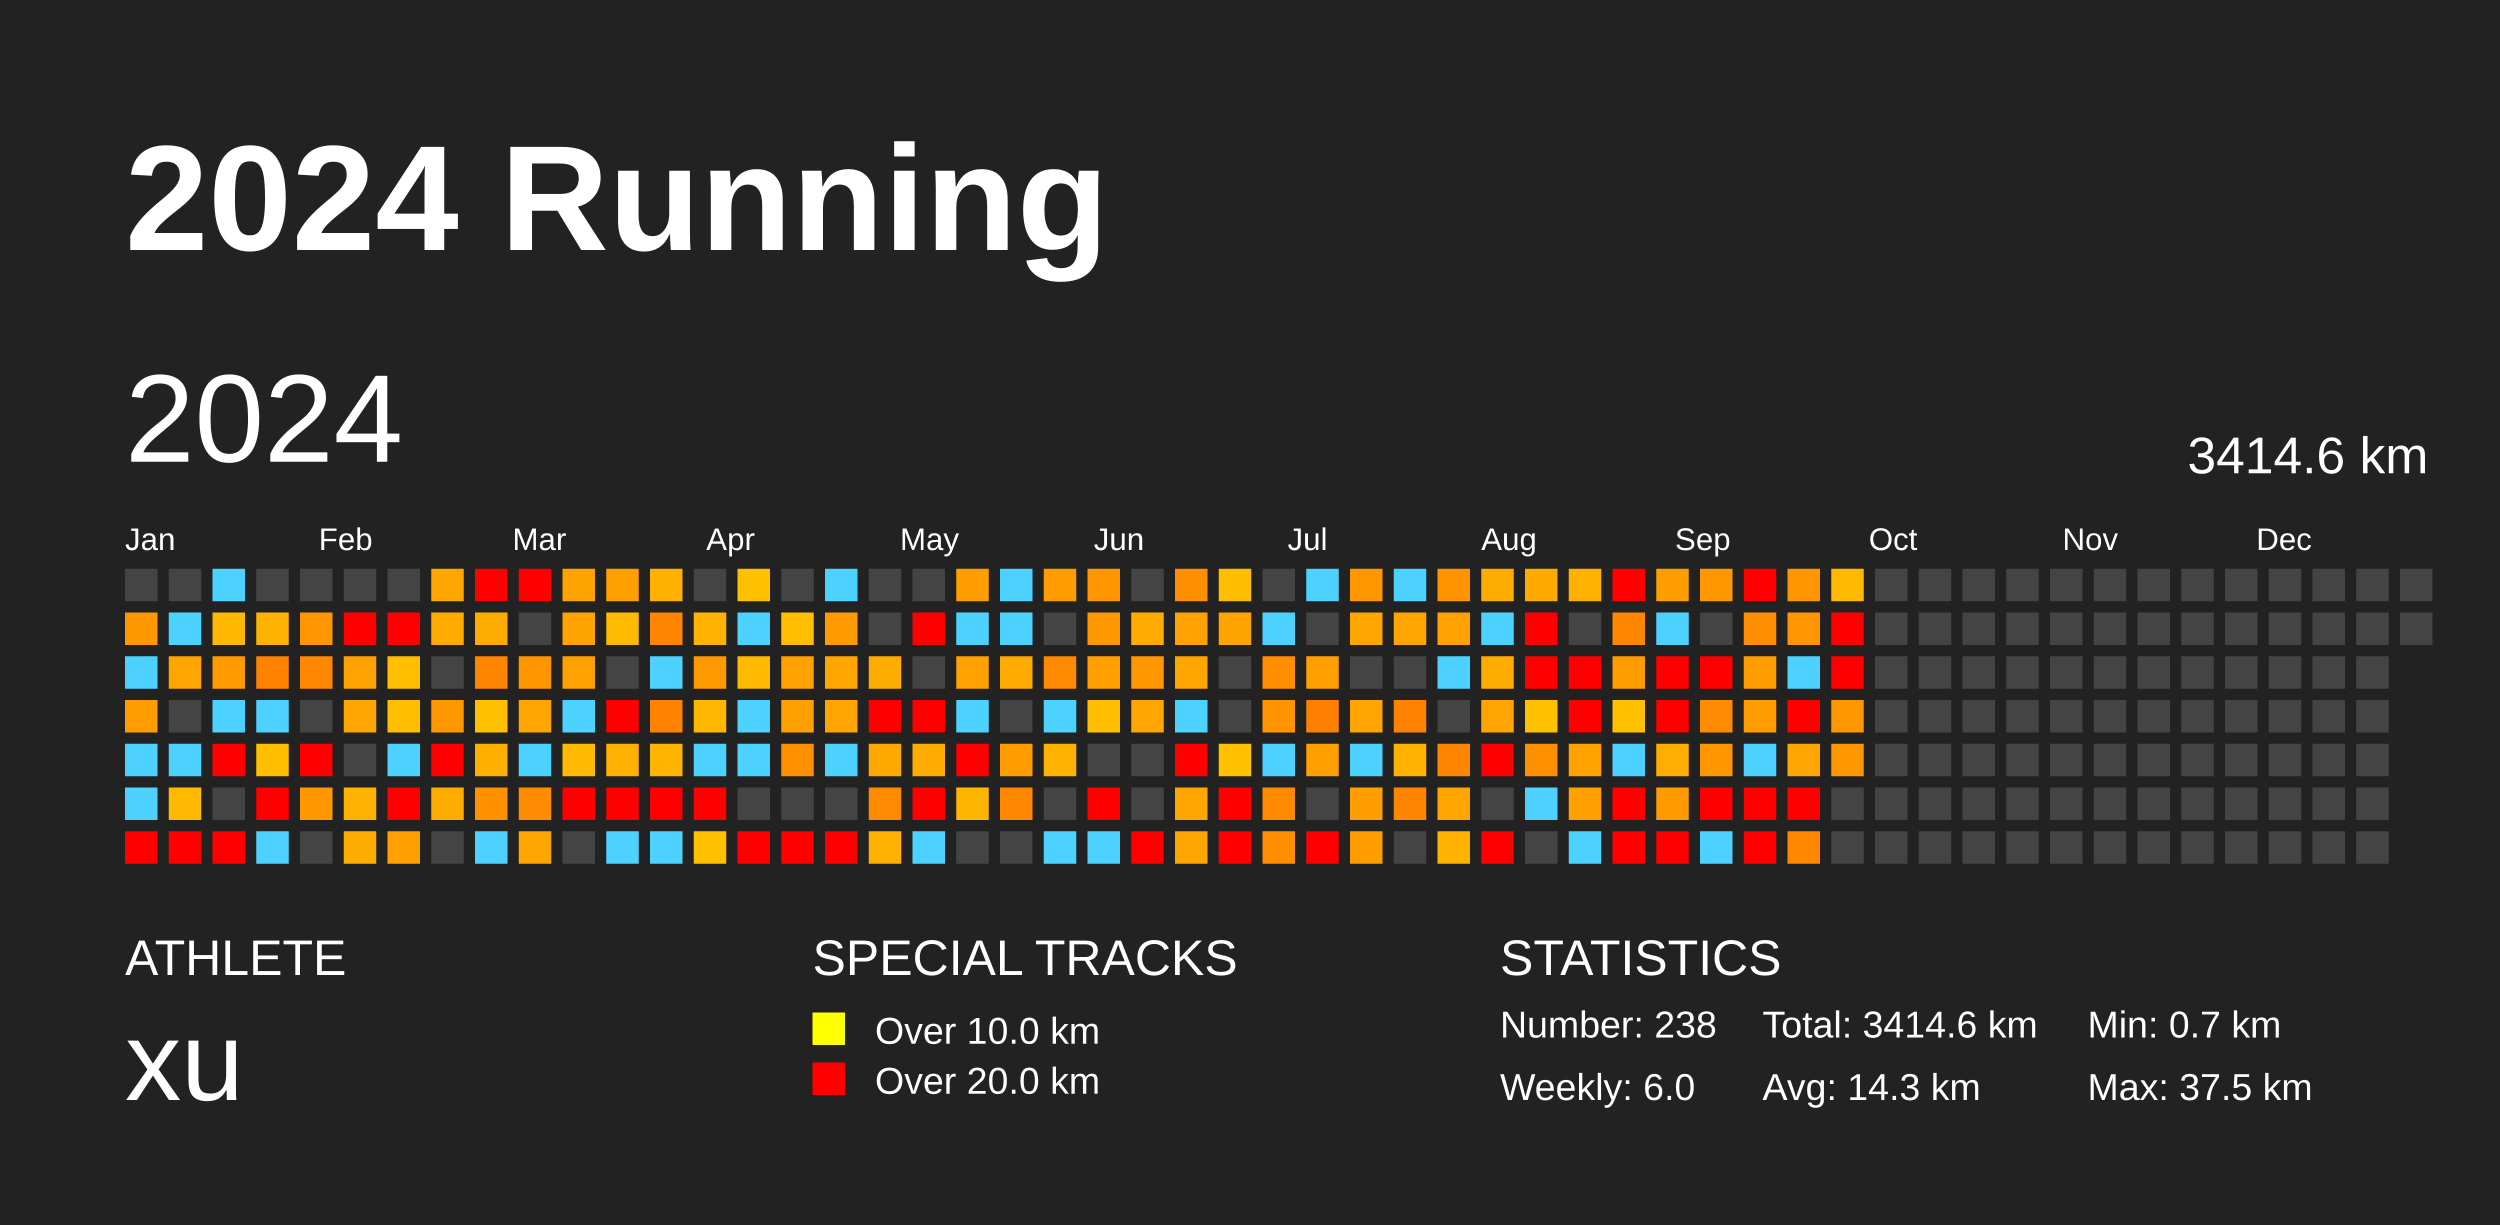
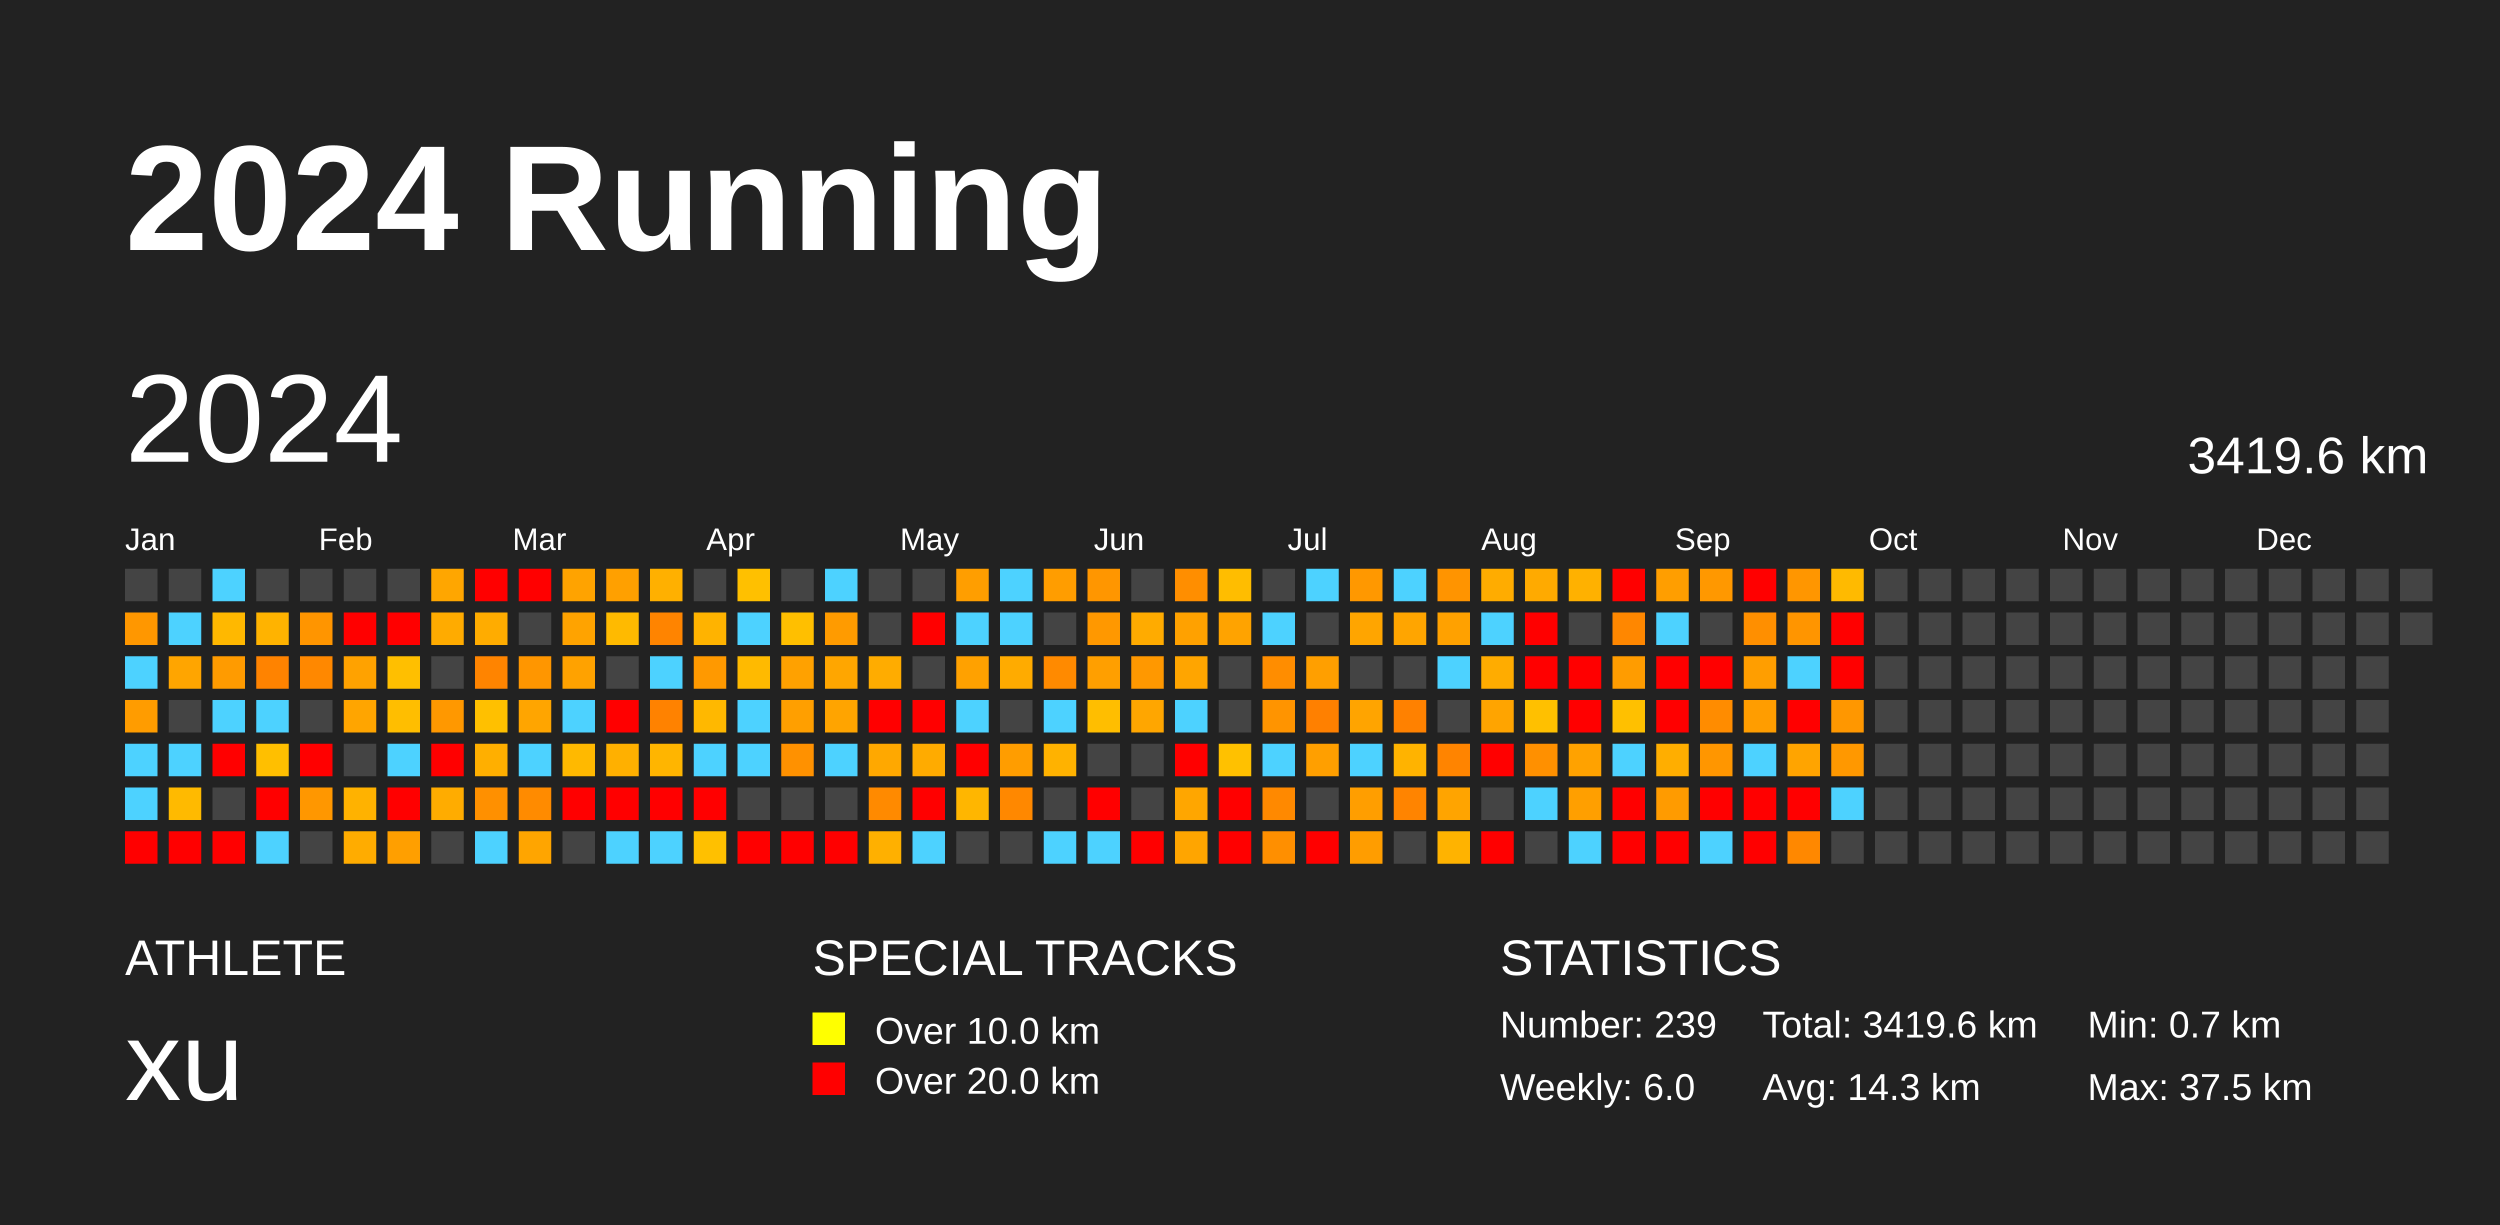
<svg xmlns="http://www.w3.org/2000/svg" baseProfile="full" height="98mm" version="1.1" viewBox="0,0,200,98" width="200mm">
  <defs />
  <rect fill="#222222" height="98" width="200" x="0" y="0" />
  <text fill="#FFFFFF" style="font-size:12px; font-family:Arial; font-weight:bold;" x="10" y="20">2024 Running</text>
  <text fill="#FFFFFF" style="font-size:4px; font-family:Arial" x="10" y="78">ATHLETE</text>
  <text fill="#FFFFFF" style="font-size:9px; font-family:Arial" x="10" y="88">xu</text>
  <text fill="#FFFFFF" style="font-size:4px; font-family:Arial" x="65" y="78">SPECIAL TRACKS</text>
  <rect fill="yellow" height="2.6" width="2.6" x="65" y="81" />
  <text fill="#FFFFFF" style="font-size:3px; font-family:Arial" x="70" y="83.5">Over 10.0 km</text>
  <rect fill="red" height="2.6" width="2.6" x="65" y="85" />
  <text fill="#FFFFFF" style="font-size:3px; font-family:Arial" x="70" y="87.5">Over 20.0 km</text>
  <text fill="#FFFFFF" style="font-size:4px; font-family:Arial" x="120" y="78">STATISTICS</text>
-   <text fill="#FFFFFF" style="font-size:3px; font-family:Arial" x="120" y="83">Number: 238</text>
+   <text fill="#FFFFFF" style="font-size:3px; font-family:Arial" x="120" y="83">Number: 239</text>
  <text fill="#FFFFFF" style="font-size:3px; font-family:Arial" x="120" y="88">Weekly: 6.0</text>
-   <text fill="#FFFFFF" style="font-size:3px; font-family:Arial" x="141" y="83">Total: 3414.6 km</text>
+   <text fill="#FFFFFF" style="font-size:3px; font-family:Arial" x="141" y="83">Total: 3419.6 km</text>
  <text fill="#FFFFFF" style="font-size:3px; font-family:Arial" x="141" y="88">Avg: 14.3 km</text>
  <text fill="#FFFFFF" style="font-size:3px; font-family:Arial" x="167" y="83">Min: 0.7 km</text>
  <text fill="#FFFFFF" style="font-size:3px; font-family:Arial" x="167" y="88">Max: 37.5 km</text>
  <text dominant-baseline="hanging" fill="#FFFFFF" style="font-size:10.0px; font-family:Arial;" x="10" y="30">2024</text>
-   <text dominant-baseline="hanging" fill="#FFFFFF" style="font-size:4.125px; font-family:Arial;" x="175" y="35">3414.6 km</text>
+   <text dominant-baseline="hanging" fill="#FFFFFF" style="font-size:4.125px; font-family:Arial;" x="175" y="35">3419.6 km</text>
  <text fill="#FFFFFF" style="font-size:2.5px; font-family:Arial" x="10.0" y="44">Jan</text>
  <text fill="#FFFFFF" style="font-size:2.5px; font-family:Arial" x="25.5" y="44">Feb</text>
  <text fill="#FFFFFF" style="font-size:2.5px; font-family:Arial" x="41.0" y="44">Mar</text>
  <text fill="#FFFFFF" style="font-size:2.5px; font-family:Arial" x="56.5" y="44">Apr</text>
  <text fill="#FFFFFF" style="font-size:2.5px; font-family:Arial" x="72.0" y="44">May</text>
  <text fill="#FFFFFF" style="font-size:2.5px; font-family:Arial" x="87.5" y="44">Jun</text>
  <text fill="#FFFFFF" style="font-size:2.5px; font-family:Arial" x="103.0" y="44">Jul</text>
  <text fill="#FFFFFF" style="font-size:2.5px; font-family:Arial" x="118.5" y="44">Aug</text>
  <text fill="#FFFFFF" style="font-size:2.5px; font-family:Arial" x="134.0" y="44">Sep</text>
  <text fill="#FFFFFF" style="font-size:2.5px; font-family:Arial" x="149.5" y="44">Oct</text>
  <text fill="#FFFFFF" style="font-size:2.5px; font-family:Arial" x="165.0" y="44">Nov</text>
  <text fill="#FFFFFF" style="font-size:2.5px; font-family:Arial" x="180.5" y="44">Dec</text>
  <rect fill="#444444" height="2.6" width="2.6" x="10.0" y="45.5" />
  <rect fill="#ff9700" height="2.6" width="2.6" x="10.0" y="49.0" />
  <rect fill="#4dd2ff" height="2.6" width="2.6" x="10.0" y="52.5" />
  <rect fill="#ff9c00" height="2.6" width="2.6" x="10.0" y="56.0" />
  <rect fill="#4dd2ff" height="2.6" width="2.6" x="10.0" y="59.5" />
  <rect fill="#4dd2ff" height="2.6" width="2.6" x="10.0" y="63.0" />
  <rect fill="red" height="2.6" width="2.6" x="10.0" y="66.5" />
  <rect fill="#444444" height="2.6" width="2.6" x="13.5" y="45.5" />
  <rect fill="#4dd2ff" height="2.6" width="2.6" x="13.5" y="49.0" />
  <rect fill="#ffa500" height="2.6" width="2.6" x="13.5" y="52.5" />
  <rect fill="#444444" height="2.6" width="2.6" x="13.5" y="56.0" />
  <rect fill="#4dd2ff" height="2.6" width="2.6" x="13.5" y="59.5" />
  <rect fill="#ffba00" height="2.6" width="2.6" x="13.5" y="63.0" />
  <rect fill="red" height="2.6" width="2.6" x="13.5" y="66.5" />
  <rect fill="#4dd2ff" height="2.6" width="2.6" x="17.0" y="45.5" />
  <rect fill="#ffb800" height="2.6" width="2.6" x="17.0" y="49.0" />
  <rect fill="#ff9b00" height="2.6" width="2.6" x="17.0" y="52.5" />
  <rect fill="#4dd2ff" height="2.6" width="2.6" x="17.0" y="56.0" />
  <rect fill="red" height="2.6" width="2.6" x="17.0" y="59.5" />
  <rect fill="#444444" height="2.6" width="2.6" x="17.0" y="63.0" />
  <rect fill="red" height="2.6" width="2.6" x="17.0" y="66.5" />
  <rect fill="#444444" height="2.6" width="2.6" x="20.5" y="45.5" />
  <rect fill="#ffb300" height="2.6" width="2.6" x="20.5" y="49.0" />
  <rect fill="#ff8300" height="2.6" width="2.6" x="20.5" y="52.5" />
  <rect fill="#4dd2ff" height="2.6" width="2.6" x="20.5" y="56.0" />
  <rect fill="#ffbf00" height="2.6" width="2.6" x="20.5" y="59.5" />
  <rect fill="red" height="2.6" width="2.6" x="20.5" y="63.0" />
  <rect fill="#4dd2ff" height="2.6" width="2.6" x="20.5" y="66.5" />
  <rect fill="#444444" height="2.6" width="2.6" x="24.0" y="45.5" />
  <rect fill="#ff9500" height="2.6" width="2.6" x="24.0" y="49.0" />
  <rect fill="#ff8800" height="2.6" width="2.6" x="24.0" y="52.5" />
  <rect fill="#444444" height="2.6" width="2.6" x="24.0" y="56.0" />
  <rect fill="red" height="2.6" width="2.6" x="24.0" y="59.5" />
  <rect fill="#ff9700" height="2.6" width="2.6" x="24.0" y="63.0" />
  <rect fill="#444444" height="2.6" width="2.6" x="24.0" y="66.5" />
  <rect fill="#444444" height="2.6" width="2.6" x="27.5" y="45.5" />
  <rect fill="red" height="2.6" width="2.6" x="27.5" y="49.0" />
  <rect fill="#ffa200" height="2.6" width="2.6" x="27.5" y="52.5" />
  <rect fill="#ffa500" height="2.6" width="2.6" x="27.5" y="56.0" />
  <rect fill="#444444" height="2.6" width="2.6" x="27.5" y="59.5" />
  <rect fill="#ffb200" height="2.6" width="2.6" x="27.5" y="63.0" />
  <rect fill="#ffac00" height="2.6" width="2.6" x="27.5" y="66.5" />
  <rect fill="#444444" height="2.6" width="2.6" x="31.0" y="45.5" />
  <rect fill="red" height="2.6" width="2.6" x="31.0" y="49.0" />
  <rect fill="#ffbf00" height="2.6" width="2.6" x="31.0" y="52.5" />
  <rect fill="#ffbe00" height="2.6" width="2.6" x="31.0" y="56.0" />
  <rect fill="#4dd2ff" height="2.6" width="2.6" x="31.0" y="59.5" />
  <rect fill="red" height="2.6" width="2.6" x="31.0" y="63.0" />
  <rect fill="#ff9f00" height="2.6" width="2.6" x="31.0" y="66.5" />
  <rect fill="#ffa600" height="2.6" width="2.6" x="34.5" y="45.5" />
  <rect fill="#ffab00" height="2.6" width="2.6" x="34.5" y="49.0" />
  <rect fill="#444444" height="2.6" width="2.6" x="34.5" y="52.5" />
  <rect fill="#ff9800" height="2.6" width="2.6" x="34.5" y="56.0" />
  <rect fill="red" height="2.6" width="2.6" x="34.5" y="59.5" />
  <rect fill="#ffac00" height="2.6" width="2.6" x="34.5" y="63.0" />
  <rect fill="#444444" height="2.6" width="2.6" x="34.5" y="66.5" />
  <rect fill="red" height="2.6" width="2.6" x="38.0" y="45.5" />
  <rect fill="#ffac00" height="2.6" width="2.6" x="38.0" y="49.0" />
  <rect fill="#ff8400" height="2.6" width="2.6" x="38.0" y="52.5" />
  <rect fill="#ffc000" height="2.6" width="2.6" x="38.0" y="56.0" />
  <rect fill="#ffaf00" height="2.6" width="2.6" x="38.0" y="59.5" />
  <rect fill="#ff9000" height="2.6" width="2.6" x="38.0" y="63.0" />
  <rect fill="#4dd2ff" height="2.6" width="2.6" x="38.0" y="66.5" />
  <rect fill="red" height="2.6" width="2.6" x="41.5" y="45.5" />
  <rect fill="#444444" height="2.6" width="2.6" x="41.5" y="49.0" />
  <rect fill="#ff9600" height="2.6" width="2.6" x="41.5" y="52.5" />
  <rect fill="#ffa500" height="2.6" width="2.6" x="41.5" y="56.0" />
  <rect fill="#4dd2ff" height="2.6" width="2.6" x="41.5" y="59.5" />
  <rect fill="#ff8b00" height="2.6" width="2.6" x="41.5" y="63.0" />
  <rect fill="#ffa500" height="2.6" width="2.6" x="41.5" y="66.5" />
  <rect fill="#ffa300" height="2.6" width="2.6" x="45.0" y="45.5" />
  <rect fill="#ffa300" height="2.6" width="2.6" x="45.0" y="49.0" />
  <rect fill="#ffa200" height="2.6" width="2.6" x="45.0" y="52.5" />
  <rect fill="#4dd2ff" height="2.6" width="2.6" x="45.0" y="56.0" />
  <rect fill="#ffb900" height="2.6" width="2.6" x="45.0" y="59.5" />
  <rect fill="red" height="2.6" width="2.6" x="45.0" y="63.0" />
  <rect fill="#444444" height="2.6" width="2.6" x="45.0" y="66.5" />
  <rect fill="#ffa000" height="2.6" width="2.6" x="48.5" y="45.5" />
  <rect fill="#ffba00" height="2.6" width="2.6" x="48.5" y="49.0" />
  <rect fill="#444444" height="2.6" width="2.6" x="48.5" y="52.5" />
  <rect fill="red" height="2.6" width="2.6" x="48.5" y="56.0" />
  <rect fill="#ffb000" height="2.6" width="2.6" x="48.5" y="59.5" />
  <rect fill="red" height="2.6" width="2.6" x="48.5" y="63.0" />
  <rect fill="#4dd2ff" height="2.6" width="2.6" x="48.5" y="66.5" />
  <rect fill="#ffb000" height="2.6" width="2.6" x="52.0" y="45.5" />
  <rect fill="#ff8400" height="2.6" width="2.6" x="52.0" y="49.0" />
  <rect fill="#4dd2ff" height="2.6" width="2.6" x="52.0" y="52.5" />
  <rect fill="#ff8200" height="2.6" width="2.6" x="52.0" y="56.0" />
  <rect fill="#ffb500" height="2.6" width="2.6" x="52.0" y="59.5" />
  <rect fill="red" height="2.6" width="2.6" x="52.0" y="63.0" />
  <rect fill="#4dd2ff" height="2.6" width="2.6" x="52.0" y="66.5" />
  <rect fill="#444444" height="2.6" width="2.6" x="55.5" y="45.5" />
  <rect fill="#ffb300" height="2.6" width="2.6" x="55.5" y="49.0" />
  <rect fill="#ff9900" height="2.6" width="2.6" x="55.5" y="52.5" />
  <rect fill="#ffb800" height="2.6" width="2.6" x="55.5" y="56.0" />
  <rect fill="#4dd2ff" height="2.6" width="2.6" x="55.5" y="59.5" />
  <rect fill="red" height="2.6" width="2.6" x="55.5" y="63.0" />
  <rect fill="#ffc000" height="2.6" width="2.6" x="55.5" y="66.5" />
  <rect fill="#ffc000" height="2.6" width="2.6" x="59.0" y="45.5" />
  <rect fill="#4dd2ff" height="2.6" width="2.6" x="59.0" y="49.0" />
  <rect fill="#ffba00" height="2.6" width="2.6" x="59.0" y="52.5" />
  <rect fill="#4dd2ff" height="2.6" width="2.6" x="59.0" y="56.0" />
  <rect fill="#4dd2ff" height="2.6" width="2.6" x="59.0" y="59.5" />
  <rect fill="#444444" height="2.6" width="2.6" x="59.0" y="63.0" />
  <rect fill="red" height="2.6" width="2.6" x="59.0" y="66.5" />
  <rect fill="#444444" height="2.6" width="2.6" x="62.5" y="45.5" />
  <rect fill="#ffbf00" height="2.6" width="2.6" x="62.5" y="49.0" />
  <rect fill="#ffa100" height="2.6" width="2.6" x="62.5" y="52.5" />
  <rect fill="#ff9f00" height="2.6" width="2.6" x="62.5" y="56.0" />
  <rect fill="#ff9100" height="2.6" width="2.6" x="62.5" y="59.5" />
  <rect fill="#444444" height="2.6" width="2.6" x="62.5" y="63.0" />
  <rect fill="red" height="2.6" width="2.6" x="62.5" y="66.5" />
  <rect fill="#4dd2ff" height="2.6" width="2.6" x="66.0" y="45.5" />
  <rect fill="#ff9b00" height="2.6" width="2.6" x="66.0" y="49.0" />
  <rect fill="#ffa600" height="2.6" width="2.6" x="66.0" y="52.5" />
  <rect fill="#ffa400" height="2.6" width="2.6" x="66.0" y="56.0" />
  <rect fill="#4dd2ff" height="2.6" width="2.6" x="66.0" y="59.5" />
  <rect fill="#444444" height="2.6" width="2.6" x="66.0" y="63.0" />
  <rect fill="red" height="2.6" width="2.6" x="66.0" y="66.5" />
  <rect fill="#444444" height="2.6" width="2.6" x="69.5" y="45.5" />
  <rect fill="#444444" height="2.6" width="2.6" x="69.5" y="49.0" />
  <rect fill="#ffac00" height="2.6" width="2.6" x="69.5" y="52.5" />
  <rect fill="red" height="2.6" width="2.6" x="69.5" y="56.0" />
  <rect fill="#ffa800" height="2.6" width="2.6" x="69.5" y="59.5" />
  <rect fill="#ff8a00" height="2.6" width="2.6" x="69.5" y="63.0" />
  <rect fill="#ffb000" height="2.6" width="2.6" x="69.5" y="66.5" />
  <rect fill="#444444" height="2.6" width="2.6" x="73.0" y="45.5" />
  <rect fill="red" height="2.6" width="2.6" x="73.0" y="49.0" />
  <rect fill="#444444" height="2.6" width="2.6" x="73.0" y="52.5" />
  <rect fill="red" height="2.6" width="2.6" x="73.0" y="56.0" />
  <rect fill="#ffab00" height="2.6" width="2.6" x="73.0" y="59.5" />
  <rect fill="red" height="2.6" width="2.6" x="73.0" y="63.0" />
  <rect fill="#4dd2ff" height="2.6" width="2.6" x="73.0" y="66.5" />
  <rect fill="#ff9e00" height="2.6" width="2.6" x="76.5" y="45.5" />
  <rect fill="#4dd2ff" height="2.6" width="2.6" x="76.5" y="49.0" />
  <rect fill="#ffa100" height="2.6" width="2.6" x="76.5" y="52.5" />
  <rect fill="#4dd2ff" height="2.6" width="2.6" x="76.5" y="56.0" />
  <rect fill="red" height="2.6" width="2.6" x="76.5" y="59.5" />
  <rect fill="#ffb600" height="2.6" width="2.6" x="76.5" y="63.0" />
  <rect fill="#444444" height="2.6" width="2.6" x="76.5" y="66.5" />
  <rect fill="#4dd2ff" height="2.6" width="2.6" x="80.0" y="45.5" />
  <rect fill="#4dd2ff" height="2.6" width="2.6" x="80.0" y="49.0" />
  <rect fill="#ffab00" height="2.6" width="2.6" x="80.0" y="52.5" />
  <rect fill="#444444" height="2.6" width="2.6" x="80.0" y="56.0" />
  <rect fill="#ff9d00" height="2.6" width="2.6" x="80.0" y="59.5" />
  <rect fill="#ff8800" height="2.6" width="2.6" x="80.0" y="63.0" />
  <rect fill="#444444" height="2.6" width="2.6" x="80.0" y="66.5" />
  <rect fill="#ff9d00" height="2.6" width="2.6" x="83.5" y="45.5" />
  <rect fill="#444444" height="2.6" width="2.6" x="83.5" y="49.0" />
  <rect fill="#ff8a00" height="2.6" width="2.6" x="83.5" y="52.5" />
  <rect fill="#4dd2ff" height="2.6" width="2.6" x="83.5" y="56.0" />
  <rect fill="#ffb200" height="2.6" width="2.6" x="83.5" y="59.5" />
  <rect fill="#444444" height="2.6" width="2.6" x="83.5" y="63.0" />
  <rect fill="#4dd2ff" height="2.6" width="2.6" x="83.5" y="66.5" />
  <rect fill="#ff9600" height="2.6" width="2.6" x="87.0" y="45.5" />
  <rect fill="#ff9800" height="2.6" width="2.6" x="87.0" y="49.0" />
  <rect fill="#ff9f00" height="2.6" width="2.6" x="87.0" y="52.5" />
  <rect fill="#ffbe00" height="2.6" width="2.6" x="87.0" y="56.0" />
  <rect fill="#444444" height="2.6" width="2.6" x="87.0" y="59.5" />
  <rect fill="red" height="2.6" width="2.6" x="87.0" y="63.0" />
  <rect fill="#4dd2ff" height="2.6" width="2.6" x="87.0" y="66.5" />
  <rect fill="#444444" height="2.6" width="2.6" x="90.5" y="45.5" />
  <rect fill="#ffab00" height="2.6" width="2.6" x="90.5" y="49.0" />
  <rect fill="#ff9800" height="2.6" width="2.6" x="90.5" y="52.5" />
  <rect fill="#ffa600" height="2.6" width="2.6" x="90.5" y="56.0" />
  <rect fill="#444444" height="2.6" width="2.6" x="90.5" y="59.5" />
  <rect fill="#444444" height="2.6" width="2.6" x="90.5" y="63.0" />
  <rect fill="red" height="2.6" width="2.6" x="90.5" y="66.5" />
  <rect fill="#ff8e00" height="2.6" width="2.6" x="94.0" y="45.5" />
  <rect fill="#ffa100" height="2.6" width="2.6" x="94.0" y="49.0" />
  <rect fill="#ffa500" height="2.6" width="2.6" x="94.0" y="52.5" />
  <rect fill="#4dd2ff" height="2.6" width="2.6" x="94.0" y="56.0" />
  <rect fill="red" height="2.6" width="2.6" x="94.0" y="59.5" />
  <rect fill="#ffa600" height="2.6" width="2.6" x="94.0" y="63.0" />
  <rect fill="#ffa500" height="2.6" width="2.6" x="94.0" y="66.5" />
  <rect fill="#ffbd00" height="2.6" width="2.6" x="97.5" y="45.5" />
  <rect fill="#ffa300" height="2.6" width="2.6" x="97.5" y="49.0" />
  <rect fill="#444444" height="2.6" width="2.6" x="97.5" y="52.5" />
  <rect fill="#444444" height="2.6" width="2.6" x="97.5" y="56.0" />
  <rect fill="#ffc100" height="2.6" width="2.6" x="97.5" y="59.5" />
  <rect fill="red" height="2.6" width="2.6" x="97.5" y="63.0" />
  <rect fill="red" height="2.6" width="2.6" x="97.5" y="66.5" />
  <rect fill="#444444" height="2.6" width="2.6" x="101.0" y="45.5" />
  <rect fill="#4dd2ff" height="2.6" width="2.6" x="101.0" y="49.0" />
  <rect fill="#ff8d00" height="2.6" width="2.6" x="101.0" y="52.5" />
  <rect fill="#ff9400" height="2.6" width="2.6" x="101.0" y="56.0" />
  <rect fill="#4dd2ff" height="2.6" width="2.6" x="101.0" y="59.5" />
  <rect fill="#ff8900" height="2.6" width="2.6" x="101.0" y="63.0" />
  <rect fill="#ff8f00" height="2.6" width="2.6" x="101.0" y="66.5" />
  <rect fill="#4dd2ff" height="2.6" width="2.6" x="104.5" y="45.5" />
  <rect fill="#444444" height="2.6" width="2.6" x="104.5" y="49.0" />
  <rect fill="#ff9f00" height="2.6" width="2.6" x="104.5" y="52.5" />
  <rect fill="#ff8000" height="2.6" width="2.6" x="104.5" y="56.0" />
  <rect fill="#ff9f00" height="2.6" width="2.6" x="104.5" y="59.5" />
  <rect fill="#444444" height="2.6" width="2.6" x="104.5" y="63.0" />
  <rect fill="red" height="2.6" width="2.6" x="104.5" y="66.5" />
  <rect fill="#ff9800" height="2.6" width="2.6" x="108.0" y="45.5" />
  <rect fill="#ffa500" height="2.6" width="2.6" x="108.0" y="49.0" />
  <rect fill="#444444" height="2.6" width="2.6" x="108.0" y="52.5" />
  <rect fill="#ffa400" height="2.6" width="2.6" x="108.0" y="56.0" />
  <rect fill="#4dd2ff" height="2.6" width="2.6" x="108.0" y="59.5" />
  <rect fill="#ff9e00" height="2.6" width="2.6" x="108.0" y="63.0" />
  <rect fill="#ff9d00" height="2.6" width="2.6" x="108.0" y="66.5" />
  <rect fill="#4dd2ff" height="2.6" width="2.6" x="111.5" y="45.5" />
  <rect fill="#ffa500" height="2.6" width="2.6" x="111.5" y="49.0" />
  <rect fill="#444444" height="2.6" width="2.6" x="111.5" y="52.5" />
  <rect fill="#ff8100" height="2.6" width="2.6" x="111.5" y="56.0" />
  <rect fill="#ffb300" height="2.6" width="2.6" x="111.5" y="59.5" />
  <rect fill="#ff8400" height="2.6" width="2.6" x="111.5" y="63.0" />
  <rect fill="#444444" height="2.6" width="2.6" x="111.5" y="66.5" />
  <rect fill="#ff9400" height="2.6" width="2.6" x="115.0" y="45.5" />
  <rect fill="#ffa100" height="2.6" width="2.6" x="115.0" y="49.0" />
  <rect fill="#4dd2ff" height="2.6" width="2.6" x="115.0" y="52.5" />
  <rect fill="#444444" height="2.6" width="2.6" x="115.0" y="56.0" />
  <rect fill="#ff8400" height="2.6" width="2.6" x="115.0" y="59.5" />
  <rect fill="#ffa400" height="2.6" width="2.6" x="115.0" y="63.0" />
  <rect fill="#ffb300" height="2.6" width="2.6" x="115.0" y="66.5" />
  <rect fill="#ffac00" height="2.6" width="2.6" x="118.5" y="45.5" />
  <rect fill="#4dd2ff" height="2.6" width="2.6" x="118.5" y="49.0" />
  <rect fill="#ffac00" height="2.6" width="2.6" x="118.5" y="52.5" />
  <rect fill="#ffa400" height="2.6" width="2.6" x="118.5" y="56.0" />
  <rect fill="red" height="2.6" width="2.6" x="118.5" y="59.5" />
  <rect fill="#444444" height="2.6" width="2.6" x="118.5" y="63.0" />
  <rect fill="red" height="2.6" width="2.6" x="118.5" y="66.5" />
  <rect fill="#ffaa00" height="2.6" width="2.6" x="122.0" y="45.5" />
  <rect fill="red" height="2.6" width="2.6" x="122.0" y="49.0" />
  <rect fill="red" height="2.6" width="2.6" x="122.0" y="52.5" />
  <rect fill="#ffc000" height="2.6" width="2.6" x="122.0" y="56.0" />
  <rect fill="#ff9000" height="2.6" width="2.6" x="122.0" y="59.5" />
  <rect fill="#4dd2ff" height="2.6" width="2.6" x="122.0" y="63.0" />
  <rect fill="#444444" height="2.6" width="2.6" x="122.0" y="66.5" />
  <rect fill="#ffb100" height="2.6" width="2.6" x="125.5" y="45.5" />
  <rect fill="#444444" height="2.6" width="2.6" x="125.5" y="49.0" />
  <rect fill="red" height="2.6" width="2.6" x="125.5" y="52.5" />
  <rect fill="red" height="2.6" width="2.6" x="125.5" y="56.0" />
  <rect fill="#ffa200" height="2.6" width="2.6" x="125.5" y="59.5" />
  <rect fill="#ff9f00" height="2.6" width="2.6" x="125.5" y="63.0" />
  <rect fill="#4dd2ff" height="2.6" width="2.6" x="125.5" y="66.5" />
  <rect fill="red" height="2.6" width="2.6" x="129.0" y="45.5" />
  <rect fill="#ff8700" height="2.6" width="2.6" x="129.0" y="49.0" />
  <rect fill="#ff9c00" height="2.6" width="2.6" x="129.0" y="52.5" />
  <rect fill="#ffc000" height="2.6" width="2.6" x="129.0" y="56.0" />
  <rect fill="#4dd2ff" height="2.6" width="2.6" x="129.0" y="59.5" />
  <rect fill="red" height="2.6" width="2.6" x="129.0" y="63.0" />
  <rect fill="red" height="2.6" width="2.6" x="129.0" y="66.5" />
  <rect fill="#ff9e00" height="2.6" width="2.6" x="132.5" y="45.5" />
  <rect fill="#4dd2ff" height="2.6" width="2.6" x="132.5" y="49.0" />
  <rect fill="red" height="2.6" width="2.6" x="132.5" y="52.5" />
  <rect fill="red" height="2.6" width="2.6" x="132.5" y="56.0" />
  <rect fill="#ffae00" height="2.6" width="2.6" x="132.5" y="59.5" />
  <rect fill="#ff9b00" height="2.6" width="2.6" x="132.5" y="63.0" />
  <rect fill="red" height="2.6" width="2.6" x="132.5" y="66.5" />
  <rect fill="#ff9800" height="2.6" width="2.6" x="136.0" y="45.5" />
  <rect fill="#444444" height="2.6" width="2.6" x="136.0" y="49.0" />
  <rect fill="red" height="2.6" width="2.6" x="136.0" y="52.5" />
  <rect fill="#ff8c00" height="2.6" width="2.6" x="136.0" y="56.0" />
  <rect fill="#ff9600" height="2.6" width="2.6" x="136.0" y="59.5" />
  <rect fill="red" height="2.6" width="2.6" x="136.0" y="63.0" />
  <rect fill="#4dd2ff" height="2.6" width="2.6" x="136.0" y="66.5" />
  <rect fill="red" height="2.6" width="2.6" x="139.5" y="45.5" />
  <rect fill="#ff8f00" height="2.6" width="2.6" x="139.5" y="49.0" />
  <rect fill="#ff9e00" height="2.6" width="2.6" x="139.5" y="52.5" />
  <rect fill="#ff9d00" height="2.6" width="2.6" x="139.5" y="56.0" />
  <rect fill="#4dd2ff" height="2.6" width="2.6" x="139.5" y="59.5" />
  <rect fill="red" height="2.6" width="2.6" x="139.5" y="63.0" />
  <rect fill="red" height="2.6" width="2.6" x="139.5" y="66.5" />
  <rect fill="#ff9600" height="2.6" width="2.6" x="143.0" y="45.5" />
  <rect fill="#ff9500" height="2.6" width="2.6" x="143.0" y="49.0" />
  <rect fill="#4dd2ff" height="2.6" width="2.6" x="143.0" y="52.5" />
  <rect fill="red" height="2.6" width="2.6" x="143.0" y="56.0" />
  <rect fill="#ffa400" height="2.6" width="2.6" x="143.0" y="59.5" />
  <rect fill="red" height="2.6" width="2.6" x="143.0" y="63.0" />
  <rect fill="#ff8800" height="2.6" width="2.6" x="143.0" y="66.5" />
  <rect fill="#ffba00" height="2.6" width="2.6" x="146.5" y="45.5" />
  <rect fill="red" height="2.6" width="2.6" x="146.5" y="49.0" />
  <rect fill="red" height="2.6" width="2.6" x="146.5" y="52.5" />
  <rect fill="#ff9700" height="2.6" width="2.6" x="146.5" y="56.0" />
  <rect fill="#ff9800" height="2.6" width="2.6" x="146.5" y="59.5" />
-   <rect fill="#444444" height="2.6" width="2.6" x="146.5" y="63.0" />
+   <rect fill="#4dd2ff" height="2.6" width="2.6" x="146.5" y="63.0" />
  <rect fill="#444444" height="2.6" width="2.6" x="146.5" y="66.5" />
  <rect fill="#444444" height="2.6" width="2.6" x="150.0" y="45.5" />
  <rect fill="#444444" height="2.6" width="2.6" x="150.0" y="49.0" />
  <rect fill="#444444" height="2.6" width="2.6" x="150.0" y="52.5" />
  <rect fill="#444444" height="2.6" width="2.6" x="150.0" y="56.0" />
  <rect fill="#444444" height="2.6" width="2.6" x="150.0" y="59.5" />
  <rect fill="#444444" height="2.6" width="2.6" x="150.0" y="63.0" />
  <rect fill="#444444" height="2.6" width="2.6" x="150.0" y="66.5" />
  <rect fill="#444444" height="2.6" width="2.6" x="153.5" y="45.5" />
  <rect fill="#444444" height="2.6" width="2.6" x="153.5" y="49.0" />
  <rect fill="#444444" height="2.6" width="2.6" x="153.5" y="52.5" />
  <rect fill="#444444" height="2.6" width="2.6" x="153.5" y="56.0" />
  <rect fill="#444444" height="2.6" width="2.6" x="153.5" y="59.5" />
  <rect fill="#444444" height="2.6" width="2.6" x="153.5" y="63.0" />
  <rect fill="#444444" height="2.6" width="2.6" x="153.5" y="66.5" />
  <rect fill="#444444" height="2.6" width="2.6" x="157.0" y="45.5" />
  <rect fill="#444444" height="2.6" width="2.6" x="157.0" y="49.0" />
  <rect fill="#444444" height="2.6" width="2.6" x="157.0" y="52.5" />
  <rect fill="#444444" height="2.6" width="2.6" x="157.0" y="56.0" />
  <rect fill="#444444" height="2.6" width="2.6" x="157.0" y="59.5" />
  <rect fill="#444444" height="2.6" width="2.6" x="157.0" y="63.0" />
  <rect fill="#444444" height="2.6" width="2.6" x="157.0" y="66.5" />
  <rect fill="#444444" height="2.6" width="2.6" x="160.5" y="45.5" />
  <rect fill="#444444" height="2.6" width="2.6" x="160.5" y="49.0" />
  <rect fill="#444444" height="2.6" width="2.6" x="160.5" y="52.5" />
  <rect fill="#444444" height="2.6" width="2.6" x="160.5" y="56.0" />
  <rect fill="#444444" height="2.6" width="2.6" x="160.5" y="59.5" />
  <rect fill="#444444" height="2.6" width="2.6" x="160.5" y="63.0" />
  <rect fill="#444444" height="2.6" width="2.6" x="160.5" y="66.5" />
  <rect fill="#444444" height="2.6" width="2.6" x="164.0" y="45.5" />
  <rect fill="#444444" height="2.6" width="2.6" x="164.0" y="49.0" />
  <rect fill="#444444" height="2.6" width="2.6" x="164.0" y="52.5" />
  <rect fill="#444444" height="2.6" width="2.6" x="164.0" y="56.0" />
  <rect fill="#444444" height="2.6" width="2.6" x="164.0" y="59.5" />
  <rect fill="#444444" height="2.6" width="2.6" x="164.0" y="63.0" />
  <rect fill="#444444" height="2.6" width="2.6" x="164.0" y="66.5" />
  <rect fill="#444444" height="2.6" width="2.6" x="167.5" y="45.5" />
  <rect fill="#444444" height="2.6" width="2.6" x="167.5" y="49.0" />
  <rect fill="#444444" height="2.6" width="2.6" x="167.5" y="52.5" />
  <rect fill="#444444" height="2.6" width="2.6" x="167.5" y="56.0" />
  <rect fill="#444444" height="2.6" width="2.6" x="167.5" y="59.5" />
  <rect fill="#444444" height="2.6" width="2.6" x="167.5" y="63.0" />
  <rect fill="#444444" height="2.6" width="2.6" x="167.5" y="66.5" />
  <rect fill="#444444" height="2.6" width="2.6" x="171.0" y="45.5" />
  <rect fill="#444444" height="2.6" width="2.6" x="171.0" y="49.0" />
  <rect fill="#444444" height="2.6" width="2.6" x="171.0" y="52.5" />
  <rect fill="#444444" height="2.6" width="2.6" x="171.0" y="56.0" />
  <rect fill="#444444" height="2.6" width="2.6" x="171.0" y="59.5" />
  <rect fill="#444444" height="2.6" width="2.6" x="171.0" y="63.0" />
  <rect fill="#444444" height="2.6" width="2.6" x="171.0" y="66.5" />
  <rect fill="#444444" height="2.6" width="2.6" x="174.5" y="45.5" />
  <rect fill="#444444" height="2.6" width="2.6" x="174.5" y="49.0" />
  <rect fill="#444444" height="2.6" width="2.6" x="174.5" y="52.5" />
  <rect fill="#444444" height="2.6" width="2.6" x="174.5" y="56.0" />
  <rect fill="#444444" height="2.6" width="2.6" x="174.5" y="59.5" />
  <rect fill="#444444" height="2.6" width="2.6" x="174.5" y="63.0" />
  <rect fill="#444444" height="2.6" width="2.6" x="174.5" y="66.5" />
  <rect fill="#444444" height="2.6" width="2.6" x="178.0" y="45.5" />
  <rect fill="#444444" height="2.6" width="2.6" x="178.0" y="49.0" />
  <rect fill="#444444" height="2.6" width="2.6" x="178.0" y="52.5" />
  <rect fill="#444444" height="2.6" width="2.6" x="178.0" y="56.0" />
  <rect fill="#444444" height="2.6" width="2.6" x="178.0" y="59.5" />
  <rect fill="#444444" height="2.6" width="2.6" x="178.0" y="63.0" />
  <rect fill="#444444" height="2.6" width="2.6" x="178.0" y="66.5" />
  <rect fill="#444444" height="2.6" width="2.6" x="181.5" y="45.5" />
  <rect fill="#444444" height="2.6" width="2.6" x="181.5" y="49.0" />
  <rect fill="#444444" height="2.6" width="2.6" x="181.5" y="52.5" />
  <rect fill="#444444" height="2.6" width="2.6" x="181.5" y="56.0" />
  <rect fill="#444444" height="2.6" width="2.6" x="181.5" y="59.5" />
  <rect fill="#444444" height="2.6" width="2.6" x="181.5" y="63.0" />
  <rect fill="#444444" height="2.6" width="2.6" x="181.5" y="66.5" />
  <rect fill="#444444" height="2.6" width="2.6" x="185.0" y="45.5" />
  <rect fill="#444444" height="2.6" width="2.6" x="185.0" y="49.0" />
  <rect fill="#444444" height="2.6" width="2.6" x="185.0" y="52.5" />
  <rect fill="#444444" height="2.6" width="2.6" x="185.0" y="56.0" />
  <rect fill="#444444" height="2.6" width="2.6" x="185.0" y="59.5" />
  <rect fill="#444444" height="2.6" width="2.6" x="185.0" y="63.0" />
  <rect fill="#444444" height="2.6" width="2.6" x="185.0" y="66.5" />
  <rect fill="#444444" height="2.6" width="2.6" x="188.5" y="45.5" />
  <rect fill="#444444" height="2.6" width="2.6" x="188.5" y="49.0" />
  <rect fill="#444444" height="2.6" width="2.6" x="188.5" y="52.5" />
  <rect fill="#444444" height="2.6" width="2.6" x="188.5" y="56.0" />
  <rect fill="#444444" height="2.6" width="2.6" x="188.5" y="59.5" />
  <rect fill="#444444" height="2.6" width="2.6" x="188.5" y="63.0" />
  <rect fill="#444444" height="2.6" width="2.6" x="188.5" y="66.5" />
  <rect fill="#444444" height="2.6" width="2.6" x="192.0" y="45.5" />
  <rect fill="#444444" height="2.6" width="2.6" x="192.0" y="49.0" />
</svg>
